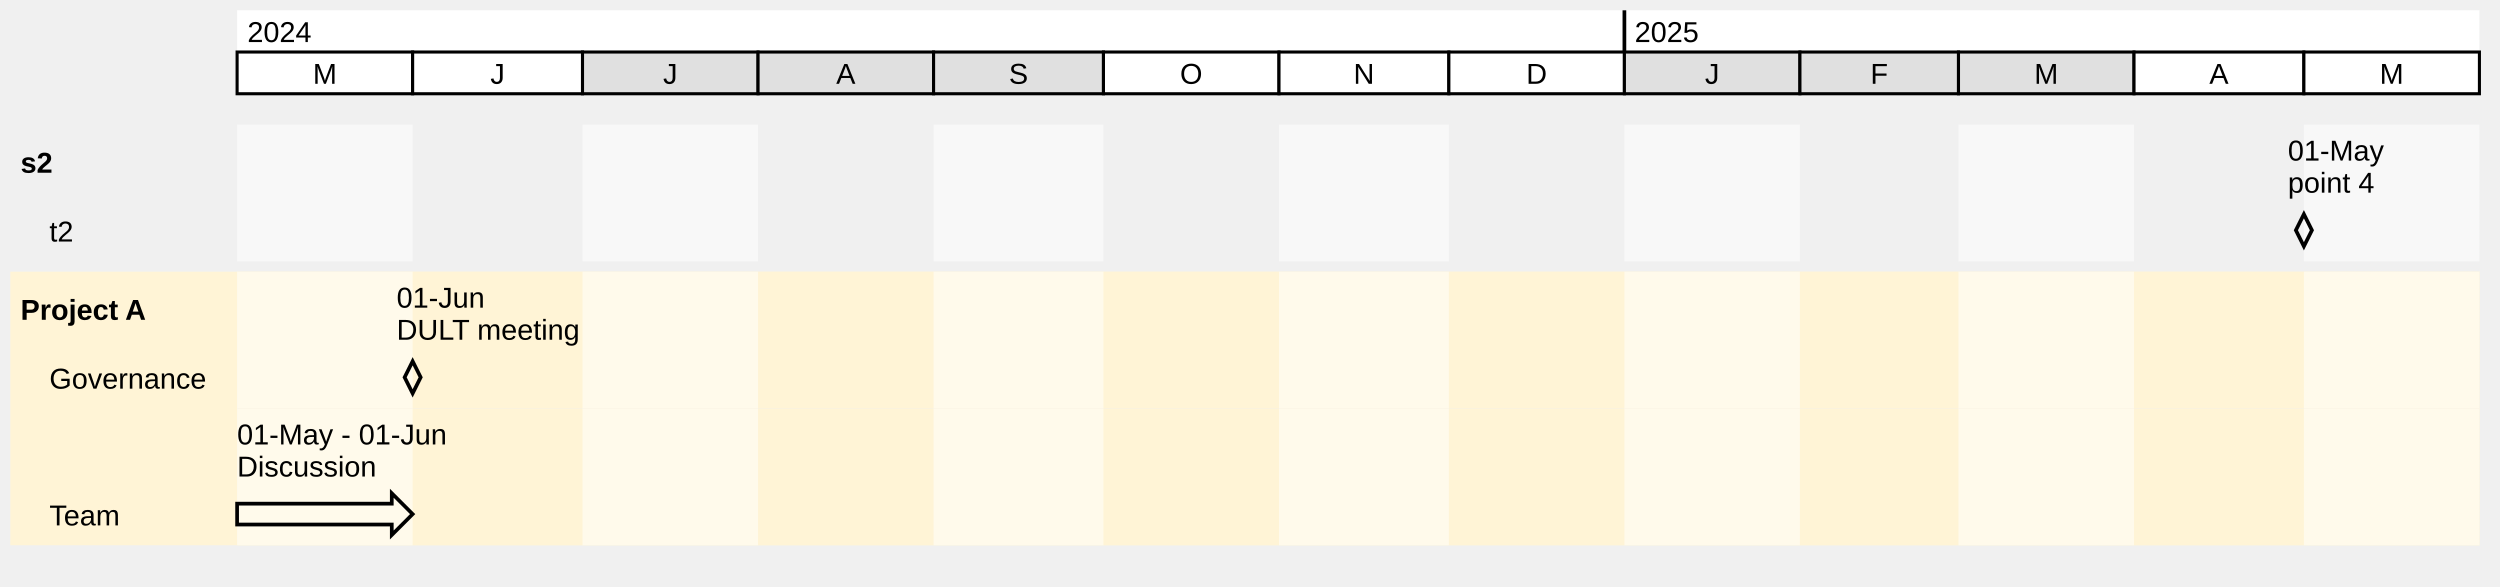
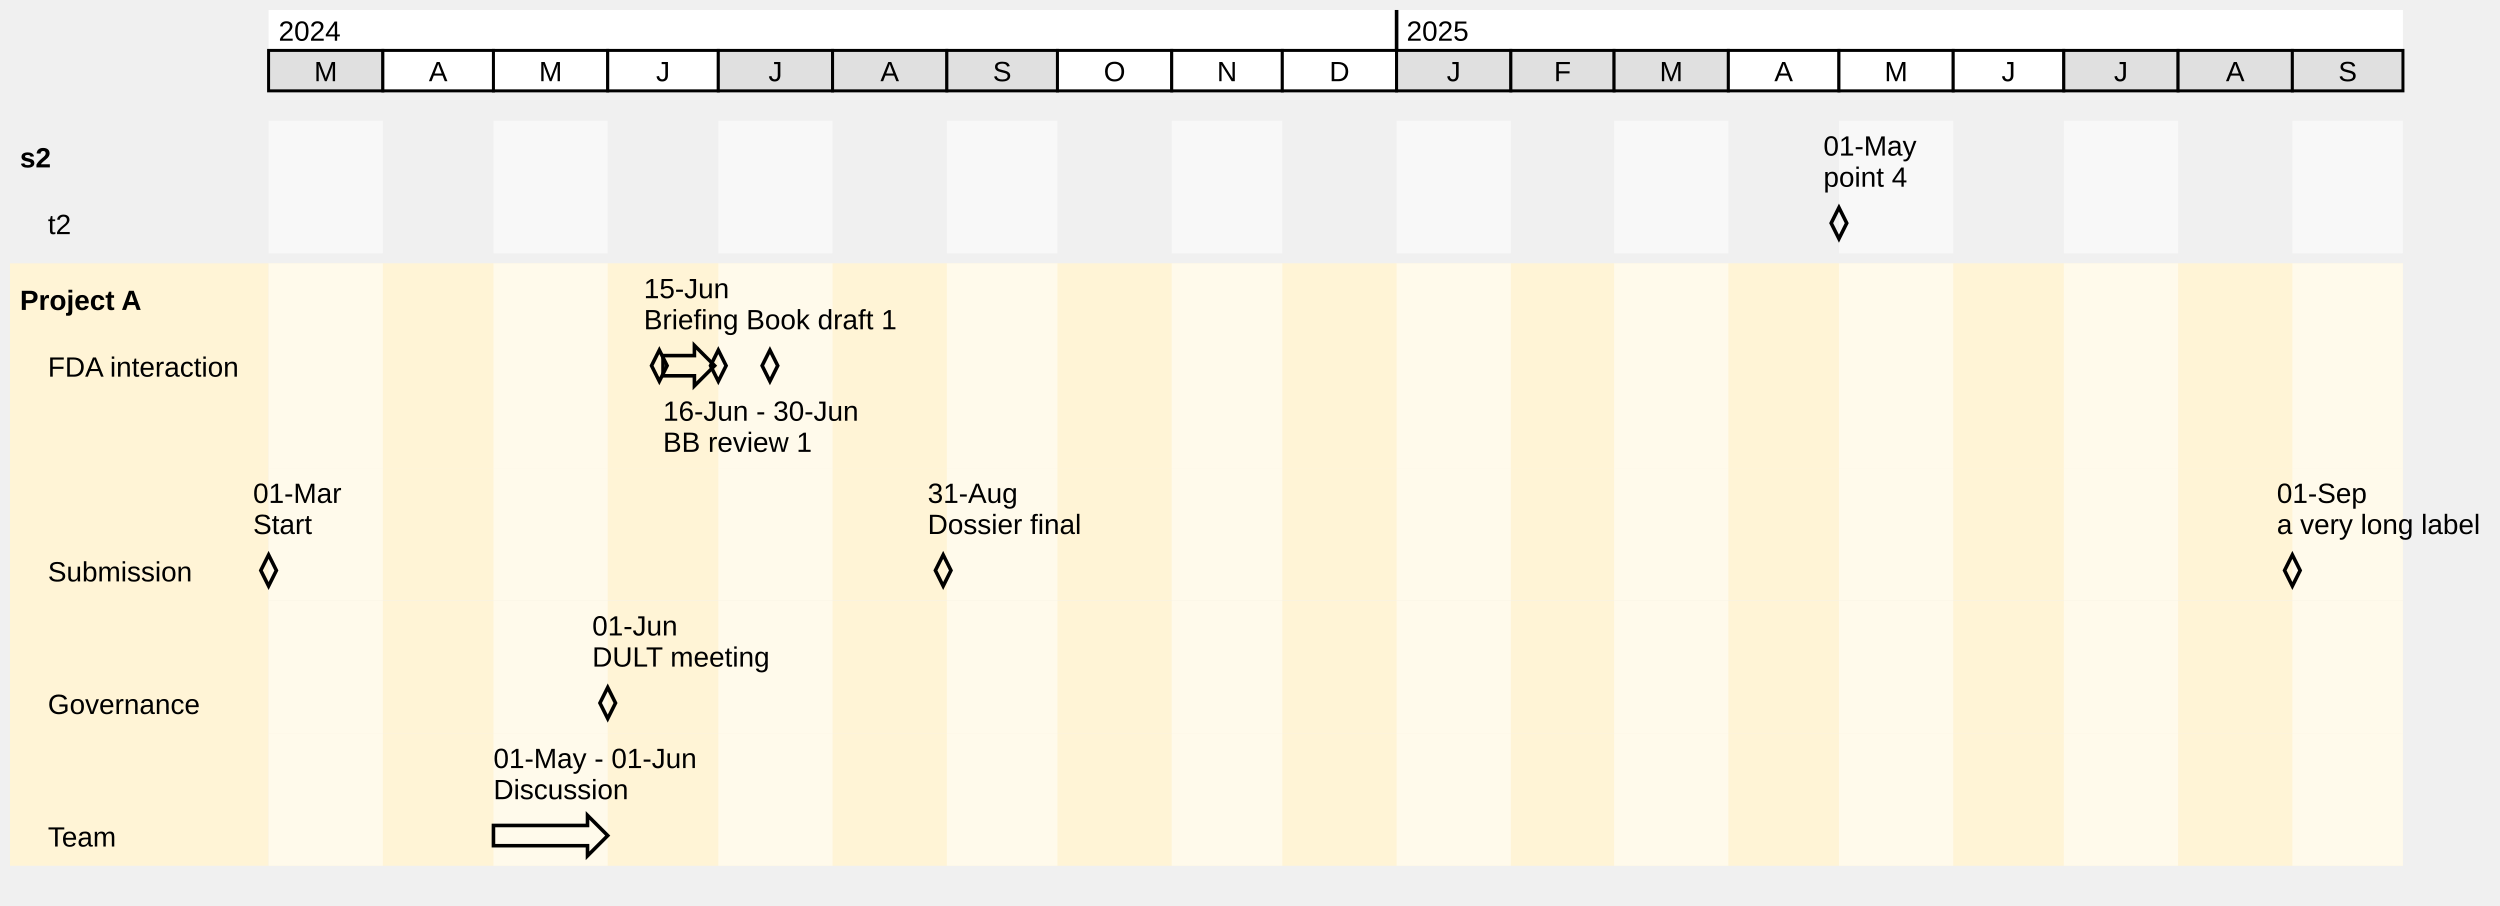
- <svg xmlns="http://www.w3.org/2000/svg" width="1215.0" height="285.0" viewbox="0 0 1200 0.221">
+ <svg xmlns="http://www.w3.org/2000/svg" width="1253.668" height="454.16" viewbox="0 0 1200 0.362">
  <style>text {font-family: Arial; font-size: 14.0px ;}</style>
  <rect x="5" y="5" width="1200" height="40.56" style="stroke:black;  stroke-width:0; fill:transparent; fill-opacity:1" />
  <text x="10" y="28.4" font-weight="bold" />
-   <rect x="115.234" y="5" width="1089.766" height="20.28" style="stroke:black;  stroke-width:0; fill:#f0f0f0; fill-opacity:1" />
-   <rect x="115.234" y="5" width="1089.766" height="20.28" style="stroke:transparent;  stroke-width:1; fill:white; fill-opacity:1" />
-   <text x="794.458" y="20.44" font-weight="normal">2025</text>
-   <line x1="789.458" y1="5" x2="789.458" y2="25.28" style="stroke:black; stroke-width:1.8; " />
-   <text x="120.234" y="20.44" font-weight="normal">2024</text>
+   <rect x="134.688" y="5" width="1070.312" height="20.28" style="stroke:black;  stroke-width:0; fill:#f0f0f0; fill-opacity:1" />
+   <rect x="134.688" y="5" width="1070.312" height="20.28" style="stroke:transparent;  stroke-width:1; fill:white; fill-opacity:1" />
+   <text x="139.688" y="20.44" font-weight="normal">2024</text>
+   <text x="705.345" y="20.44" font-weight="normal">2025</text>
+   <line x1="700.345" y1="5" x2="700.345" y2="25.28" style="stroke:black; stroke-width:1.8; " />
  <text x="24.0" y="30.64" font-weight="normal" />
-   <rect x="115.234" y="25.28" width="1089.766" height="20.28" style="stroke:black;  stroke-width:0; fill:#f0f0f0; fill-opacity:1" />
-   <rect x="115.234" y="25.28" width="1089.766" height="20.28" style="stroke:black;  stroke-width:0; fill:white; fill-opacity:1" />
-   <rect x="115.234" y="25.28" width="85.31" height="20.28" style="stroke:black;  stroke-width:1.5; fill:white; fill-opacity:1" />
-   <text x="152.061" y="40.72" font-weight="normal">M</text>
-   <rect x="200.544" y="25.28" width="82.558" height="20.28" style="stroke:black;  stroke-width:1.5; fill:white; fill-opacity:1" />
-   <text x="238.323" y="40.72" font-weight="normal">J</text>
-   <rect x="283.102" y="25.28" width="85.31" height="20.28" style="stroke:black;  stroke-width:1.5; fill:#e0e0e0; fill-opacity:1" />
-   <text x="322.257" y="40.72" font-weight="normal">J</text>
-   <rect x="368.412" y="25.28" width="85.31" height="20.28" style="stroke:black;  stroke-width:1.5; fill:#e0e0e0; fill-opacity:1" />
-   <text x="406.395" y="40.72" font-weight="normal">A</text>
-   <rect x="453.722" y="25.28" width="82.558" height="20.28" style="stroke:black;  stroke-width:1.5; fill:#e0e0e0; fill-opacity:1" />
-   <text x="490.329" y="40.72" font-weight="normal">S</text>
-   <rect x="536.28" y="25.28" width="85.31" height="20.28" style="stroke:black;  stroke-width:1.5; fill:white; fill-opacity:1" />
-   <text x="573.49" y="40.72" font-weight="normal">O</text>
-   <rect x="621.59" y="25.28" width="82.558" height="20.28" style="stroke:black;  stroke-width:1.5; fill:white; fill-opacity:1" />
-   <text x="657.814" y="40.72" font-weight="normal">N</text>
-   <rect x="704.148" y="25.28" width="85.31" height="20.28" style="stroke:black;  stroke-width:1.5; fill:white; fill-opacity:1" />
-   <text x="741.748" y="40.72" font-weight="normal">D</text>
-   <rect x="789.458" y="25.28" width="85.31" height="20.28" style="stroke:black;  stroke-width:1.5; fill:#e0e0e0; fill-opacity:1" />
-   <text x="828.613" y="40.72" font-weight="normal">J</text>
-   <rect x="874.768" y="25.28" width="77.054" height="20.28" style="stroke:black;  stroke-width:1.5; fill:#e0e0e0; fill-opacity:1" />
-   <text x="909.022" y="40.72" font-weight="normal">F</text>
-   <rect x="951.822" y="25.28" width="85.31" height="20.28" style="stroke:black;  stroke-width:1.5; fill:#e0e0e0; fill-opacity:1" />
-   <text x="988.649" y="40.72" font-weight="normal">M</text>
-   <rect x="1037.132" y="25.28" width="82.558" height="20.28" style="stroke:black;  stroke-width:1.5; fill:white; fill-opacity:1" />
-   <text x="1073.739" y="40.72" font-weight="normal">A</text>
-   <rect x="1119.69" y="25.28" width="85.31" height="20.28" style="stroke:black;  stroke-width:1.5; fill:white; fill-opacity:1" />
-   <text x="1156.517" y="40.72" font-weight="normal">M</text>
+   <rect x="134.688" y="25.28" width="1070.312" height="20.28" style="stroke:black;  stroke-width:0; fill:#f0f0f0; fill-opacity:1" />
+   <rect x="134.688" y="25.28" width="1070.312" height="20.28" style="stroke:black;  stroke-width:0; fill:white; fill-opacity:1" />
+   <rect x="134.688" y="25.28" width="57.305" height="20.28" style="stroke:black;  stroke-width:1.5; fill:#e0e0e0; fill-opacity:1" />
+   <text x="157.512" y="40.72" font-weight="normal">M</text>
+   <rect x="191.993" y="25.28" width="55.457" height="20.28" style="stroke:black;  stroke-width:1.5; fill:white; fill-opacity:1" />
+   <text x="215.049" y="40.72" font-weight="normal">A</text>
+   <rect x="247.449" y="25.28" width="57.305" height="20.28" style="stroke:black;  stroke-width:1.5; fill:white; fill-opacity:1" />
+   <text x="270.274" y="40.72" font-weight="normal">M</text>
+   <rect x="304.754" y="25.28" width="55.457" height="20.28" style="stroke:black;  stroke-width:1.5; fill:white; fill-opacity:1" />
+   <text x="328.983" y="40.72" font-weight="normal">J</text>
+   <rect x="360.211" y="25.28" width="57.305" height="20.28" style="stroke:black;  stroke-width:1.5; fill:#e0e0e0; fill-opacity:1" />
+   <text x="385.364" y="40.72" font-weight="normal">J</text>
+   <rect x="417.516" y="25.28" width="57.305" height="20.28" style="stroke:black;  stroke-width:1.5; fill:#e0e0e0; fill-opacity:1" />
+   <text x="441.497" y="40.72" font-weight="normal">A</text>
+   <rect x="474.821" y="25.28" width="55.457" height="20.28" style="stroke:black;  stroke-width:1.5; fill:#e0e0e0; fill-opacity:1" />
+   <text x="497.878" y="40.72" font-weight="normal">S</text>
+   <rect x="530.278" y="25.28" width="57.305" height="20.28" style="stroke:black;  stroke-width:1.5; fill:white; fill-opacity:1" />
+   <text x="553.485" y="40.72" font-weight="normal">O</text>
+   <rect x="587.583" y="25.28" width="55.457" height="20.28" style="stroke:black;  stroke-width:1.5; fill:white; fill-opacity:1" />
+   <text x="610.257" y="40.72" font-weight="normal">N</text>
+   <rect x="643.04" y="25.28" width="57.305" height="20.28" style="stroke:black;  stroke-width:1.5; fill:white; fill-opacity:1" />
+   <text x="666.638" y="40.72" font-weight="normal">D</text>
+   <rect x="700.345" y="25.28" width="57.305" height="20.28" style="stroke:black;  stroke-width:1.5; fill:#e0e0e0; fill-opacity:1" />
+   <text x="725.497" y="40.72" font-weight="normal">J</text>
+   <rect x="757.65" y="25.28" width="51.759" height="20.28" style="stroke:black;  stroke-width:1.5; fill:#e0e0e0; fill-opacity:1" />
+   <text x="779.256" y="40.72" font-weight="normal">F</text>
+   <rect x="809.41" y="25.28" width="57.305" height="20.28" style="stroke:black;  stroke-width:1.5; fill:#e0e0e0; fill-opacity:1" />
+   <text x="832.234" y="40.72" font-weight="normal">M</text>
+   <rect x="866.715" y="25.28" width="55.457" height="20.28" style="stroke:black;  stroke-width:1.5; fill:white; fill-opacity:1" />
+   <text x="889.771" y="40.72" font-weight="normal">A</text>
+   <rect x="922.171" y="25.28" width="57.305" height="20.28" style="stroke:black;  stroke-width:1.5; fill:white; fill-opacity:1" />
+   <text x="944.996" y="40.72" font-weight="normal">M</text>
+   <rect x="979.476" y="25.28" width="55.457" height="20.28" style="stroke:black;  stroke-width:1.5; fill:white; fill-opacity:1" />
+   <text x="1003.705" y="40.72" font-weight="normal">J</text>
+   <rect x="1034.933" y="25.28" width="57.305" height="20.28" style="stroke:black;  stroke-width:1.5; fill:#e0e0e0; fill-opacity:1" />
+   <text x="1060.086" y="40.72" font-weight="normal">J</text>
+   <rect x="1092.238" y="25.28" width="57.305" height="20.28" style="stroke:black;  stroke-width:1.5; fill:#e0e0e0; fill-opacity:1" />
+   <text x="1116.219" y="40.72" font-weight="normal">A</text>
+   <rect x="1149.543" y="25.28" width="55.457" height="20.28" style="stroke:black;  stroke-width:1.5; fill:#e0e0e0; fill-opacity:1" />
+   <text x="1172.6" y="40.72" font-weight="normal">S</text>
  <text x="24.0" y="50.92" font-weight="normal" />
  <rect x="5" y="60.56" width="1200" height="66.48" style="stroke:black;  stroke-width:0; fill:#f0f0f0; fill-opacity:1" />
  <text x="10" y="83.96" font-weight="bold">s2</text>
-   <rect x="115.234" y="60.56" width="1089.766" height="66.48" style="stroke:black;  stroke-width:0; fill:#f0f0f0; fill-opacity:1" />
-   <rect x="115.234" y="60.56" width="1089.766" height="66.48" style="stroke:transparent;  stroke-width:1; fill:#f0f0f0; fill-opacity:1" />
-   <rect x="115.234" y="60.56" width="85.31" height="66.48" style="stroke:black;  stroke-width:0; fill:white; fill-opacity:0.5" />
-   <rect x="283.102" y="60.56" width="85.31" height="66.48" style="stroke:black;  stroke-width:0; fill:white; fill-opacity:0.5" />
-   <rect x="453.722" y="60.56" width="82.558" height="66.48" style="stroke:black;  stroke-width:0; fill:white; fill-opacity:0.5" />
-   <rect x="621.59" y="60.56" width="82.558" height="66.48" style="stroke:black;  stroke-width:0; fill:white; fill-opacity:0.5" />
-   <rect x="789.458" y="60.56" width="85.31" height="66.48" style="stroke:black;  stroke-width:0; fill:white; fill-opacity:0.5" />
-   <rect x="951.822" y="60.56" width="85.31" height="66.48" style="stroke:black;  stroke-width:0; fill:white; fill-opacity:0.5" />
-   <rect x="1119.69" y="60.56" width="85.31" height="66.48" style="stroke:black;  stroke-width:0; fill:white; fill-opacity:0.5" />
-   <path d="M1115.786, 111.9 L1119.69, 104.092 L1123.594, 111.9 L1119.69, 119.708 L1115.786, 111.9 Z" style="stroke: black; fill: none; stroke-width:1.8; " />
-   <text x="1111.909" y="78.04" font-weight="normal">01-May</text>
-   <text x="1111.909" y="93.64" font-weight="normal">point 4</text>
+   <rect x="134.688" y="60.56" width="1070.312" height="66.48" style="stroke:black;  stroke-width:0; fill:#f0f0f0; fill-opacity:1" />
+   <rect x="134.688" y="60.56" width="1070.312" height="66.48" style="stroke:transparent;  stroke-width:1; fill:#f0f0f0; fill-opacity:1" />
+   <rect x="134.688" y="60.56" width="57.305" height="66.48" style="stroke:black;  stroke-width:0; fill:white; fill-opacity:0.5" />
+   <rect x="247.449" y="60.56" width="57.305" height="66.48" style="stroke:black;  stroke-width:0; fill:white; fill-opacity:0.5" />
+   <rect x="360.211" y="60.56" width="57.305" height="66.48" style="stroke:black;  stroke-width:0; fill:white; fill-opacity:0.5" />
+   <rect x="474.821" y="60.56" width="55.457" height="66.48" style="stroke:black;  stroke-width:0; fill:white; fill-opacity:0.5" />
+   <rect x="587.583" y="60.56" width="55.457" height="66.48" style="stroke:black;  stroke-width:0; fill:white; fill-opacity:0.5" />
+   <rect x="700.345" y="60.56" width="57.305" height="66.48" style="stroke:black;  stroke-width:0; fill:white; fill-opacity:0.5" />
+   <rect x="809.41" y="60.56" width="57.305" height="66.48" style="stroke:black;  stroke-width:0; fill:white; fill-opacity:0.5" />
+   <rect x="922.171" y="60.56" width="57.305" height="66.48" style="stroke:black;  stroke-width:0; fill:white; fill-opacity:0.5" />
+   <rect x="1034.933" y="60.56" width="57.305" height="66.48" style="stroke:black;  stroke-width:0; fill:white; fill-opacity:0.5" />
+   <rect x="1149.543" y="60.56" width="55.457" height="66.48" style="stroke:black;  stroke-width:0; fill:white; fill-opacity:0.5" />
+   <path d="M918.267, 111.9 L922.171, 104.092 L926.075, 111.9 L922.171, 119.708 L918.267, 111.9 Z" style="stroke: black; fill: none; stroke-width:1.8; " />
+   <text x="914.39" y="78.04" font-weight="normal">01-May</text>
+   <text x="914.39" y="93.64" font-weight="normal">point 4</text>
  <text x="24.0" y="117.4" font-weight="normal">t2</text>
-   <rect x="5" y="132.04" width="1200" height="132.96" style="stroke:black;  stroke-width:0; fill:#fff4d6; fill-opacity:1" />
+   <rect x="5" y="132.04" width="1200" height="302.12" style="stroke:black;  stroke-width:0; fill:#fff4d6; fill-opacity:1" />
  <text x="10" y="155.44" font-weight="bold">Project A</text>
-   <rect x="115.234" y="132.04" width="1089.766" height="66.48" style="stroke:black;  stroke-width:0; fill:#f0f0f0; fill-opacity:1" />
-   <rect x="115.234" y="132.04" width="1089.766" height="66.48" style="stroke:transparent;  stroke-width:1; fill:#fff4d6; fill-opacity:1" />
-   <rect x="115.234" y="132.04" width="85.31" height="66.48" style="stroke:black;  stroke-width:0; fill:white; fill-opacity:0.5" />
-   <rect x="283.102" y="132.04" width="85.31" height="66.48" style="stroke:black;  stroke-width:0; fill:white; fill-opacity:0.5" />
-   <rect x="453.722" y="132.04" width="82.558" height="66.48" style="stroke:black;  stroke-width:0; fill:white; fill-opacity:0.5" />
-   <rect x="621.59" y="132.04" width="82.558" height="66.48" style="stroke:black;  stroke-width:0; fill:white; fill-opacity:0.5" />
-   <rect x="789.458" y="132.04" width="85.31" height="66.48" style="stroke:black;  stroke-width:0; fill:white; fill-opacity:0.5" />
-   <rect x="951.822" y="132.04" width="85.31" height="66.48" style="stroke:black;  stroke-width:0; fill:white; fill-opacity:0.5" />
-   <rect x="1119.69" y="132.04" width="85.31" height="66.48" style="stroke:black;  stroke-width:0; fill:white; fill-opacity:0.5" />
-   <path d="M196.64, 183.38 L200.544, 175.572 L204.448, 183.38 L200.544, 191.188 L196.64, 183.38 Z" style="stroke: black; fill: none; stroke-width:1.8; " />
-   <text x="192.763" y="149.52" font-weight="normal">01-Jun</text>
-   <text x="192.763" y="165.12" font-weight="normal">DULT meeting</text>
-   <text x="24.0" y="188.88" font-weight="normal">Governance</text>
-   <rect x="115.234" y="198.52" width="1089.766" height="66.48" style="stroke:black;  stroke-width:0; fill:#f0f0f0; fill-opacity:1" />
-   <rect x="115.234" y="198.52" width="1089.766" height="66.48" style="stroke:transparent;  stroke-width:1; fill:#fff4d6; fill-opacity:1" />
-   <rect x="115.234" y="198.52" width="85.31" height="66.48" style="stroke:black;  stroke-width:0; fill:white; fill-opacity:0.5" />
-   <rect x="283.102" y="198.52" width="85.31" height="66.48" style="stroke:black;  stroke-width:0; fill:white; fill-opacity:0.5" />
-   <rect x="453.722" y="198.52" width="82.558" height="66.48" style="stroke:black;  stroke-width:0; fill:white; fill-opacity:0.5" />
-   <rect x="621.59" y="198.52" width="82.558" height="66.48" style="stroke:black;  stroke-width:0; fill:white; fill-opacity:0.5" />
-   <rect x="789.458" y="198.52" width="85.31" height="66.48" style="stroke:black;  stroke-width:0; fill:white; fill-opacity:0.5" />
-   <rect x="951.822" y="198.52" width="85.31" height="66.48" style="stroke:black;  stroke-width:0; fill:white; fill-opacity:0.5" />
-   <rect x="1119.69" y="198.52" width="85.31" height="66.48" style="stroke:black;  stroke-width:0; fill:white; fill-opacity:0.5" />
-   <path d="M115.234, 254.93 L115.234, 244.79 L190.404, 244.79 L190.404, 239.72 L200.544, 249.86 L190.404, 260 L190.404, 254.93 L115.234, 254.93 Z" style="stroke: black; fill: none; stroke-width:1.8; " />
-   <text x="115.234" y="216" font-weight="normal">01-May - 01-Jun</text>
-   <text x="115.234" y="231.6" font-weight="normal">Discussion</text>
-   <text x="24.0" y="255.36" font-weight="normal">Team</text>
+   <rect x="134.688" y="132.04" width="1070.312" height="102.68" style="stroke:black;  stroke-width:0; fill:#f0f0f0; fill-opacity:1" />
+   <rect x="134.688" y="132.04" width="1070.312" height="102.68" style="stroke:transparent;  stroke-width:1; fill:#fff4d6; fill-opacity:1" />
+   <rect x="134.688" y="132.04" width="57.305" height="102.68" style="stroke:black;  stroke-width:0; fill:white; fill-opacity:0.5" />
+   <rect x="247.449" y="132.04" width="57.305" height="102.68" style="stroke:black;  stroke-width:0; fill:white; fill-opacity:0.5" />
+   <rect x="360.211" y="132.04" width="57.305" height="102.68" style="stroke:black;  stroke-width:0; fill:white; fill-opacity:0.5" />
+   <rect x="474.821" y="132.04" width="55.457" height="102.68" style="stroke:black;  stroke-width:0; fill:white; fill-opacity:0.5" />
+   <rect x="587.583" y="132.04" width="55.457" height="102.68" style="stroke:black;  stroke-width:0; fill:white; fill-opacity:0.5" />
+   <rect x="700.345" y="132.04" width="57.305" height="102.68" style="stroke:black;  stroke-width:0; fill:white; fill-opacity:0.5" />
+   <rect x="809.41" y="132.04" width="57.305" height="102.68" style="stroke:black;  stroke-width:0; fill:white; fill-opacity:0.5" />
+   <rect x="922.171" y="132.04" width="57.305" height="102.68" style="stroke:black;  stroke-width:0; fill:white; fill-opacity:0.5" />
+   <rect x="1034.933" y="132.04" width="57.305" height="102.68" style="stroke:black;  stroke-width:0; fill:white; fill-opacity:0.5" />
+   <rect x="1149.543" y="132.04" width="55.457" height="102.68" style="stroke:black;  stroke-width:0; fill:white; fill-opacity:0.5" />
+   <path d="M326.73, 183.38 L330.634, 175.572 L334.538, 183.38 L330.634, 191.188 L326.73, 183.38 Z" style="stroke: black; fill: none; stroke-width:1.8; " />
+   <path d="M332.483, 188.45 L332.483, 178.31 L348.222, 178.31 L348.222, 173.24 L358.362, 183.38 L348.222, 193.52 L348.222, 188.45 L332.483, 188.45 Z" style="stroke: black; fill: none; stroke-width:1.8; " />
+   <path d="M356.307, 183.38 L360.211, 175.572 L364.115, 183.38 L360.211, 191.188 L356.307, 183.38 Z" style="stroke: black; fill: none; stroke-width:1.8; " />
+   <path d="M382.187, 183.38 L386.091, 175.572 L389.995, 183.38 L386.091, 191.188 L382.187, 183.38 Z" style="stroke: black; fill: none; stroke-width:1.8; " />
+   <text x="322.853" y="149.52" font-weight="normal">15-Jun</text>
+   <text x="322.853" y="165.12" font-weight="normal">Briefing Book draft 1</text>
+   <text x="332.483" y="211" font-weight="normal">16-Jun - 30-Jun</text>
+   <text x="332.483" y="226.6" font-weight="normal">BB review 1</text>
+   <text x="24.0" y="188.88" font-weight="normal">FDA interaction</text>
+   <rect x="134.688" y="234.72" width="1070.312" height="66.48" style="stroke:black;  stroke-width:0; fill:#f0f0f0; fill-opacity:1" />
+   <rect x="134.688" y="234.72" width="1070.312" height="66.48" style="stroke:transparent;  stroke-width:1; fill:#fff4d6; fill-opacity:1" />
+   <rect x="134.688" y="234.72" width="57.305" height="66.48" style="stroke:black;  stroke-width:0; fill:white; fill-opacity:0.5" />
+   <rect x="247.449" y="234.72" width="57.305" height="66.48" style="stroke:black;  stroke-width:0; fill:white; fill-opacity:0.5" />
+   <rect x="360.211" y="234.72" width="57.305" height="66.48" style="stroke:black;  stroke-width:0; fill:white; fill-opacity:0.5" />
+   <rect x="474.821" y="234.72" width="55.457" height="66.48" style="stroke:black;  stroke-width:0; fill:white; fill-opacity:0.5" />
+   <rect x="587.583" y="234.72" width="55.457" height="66.48" style="stroke:black;  stroke-width:0; fill:white; fill-opacity:0.5" />
+   <rect x="700.345" y="234.72" width="57.305" height="66.48" style="stroke:black;  stroke-width:0; fill:white; fill-opacity:0.5" />
+   <rect x="809.41" y="234.72" width="57.305" height="66.48" style="stroke:black;  stroke-width:0; fill:white; fill-opacity:0.5" />
+   <rect x="922.171" y="234.72" width="57.305" height="66.48" style="stroke:black;  stroke-width:0; fill:white; fill-opacity:0.5" />
+   <rect x="1034.933" y="234.72" width="57.305" height="66.48" style="stroke:black;  stroke-width:0; fill:white; fill-opacity:0.5" />
+   <rect x="1149.543" y="234.72" width="55.457" height="66.48" style="stroke:black;  stroke-width:0; fill:white; fill-opacity:0.5" />
+   <path d="M130.784, 286.06 L134.688, 278.252 L138.591, 286.06 L134.688, 293.868 L130.784, 286.06 Z" style="stroke: black; fill: none; stroke-width:1.8; " />
+   <path d="M469.069, 286.06 L472.973, 278.252 L476.877, 286.06 L472.973, 293.868 L469.069, 286.06 Z" style="stroke: black; fill: none; stroke-width:1.8; " />
+   <path d="M1145.639, 286.06 L1149.543, 278.252 L1153.447, 286.06 L1149.543, 293.868 L1145.639, 286.06 Z" style="stroke: black; fill: none; stroke-width:1.8; " />
+   <text x="126.906" y="252.2" font-weight="normal">01-Mar</text>
+   <text x="126.906" y="267.8" font-weight="normal">Start</text>
+   <text x="465.192" y="252.2" font-weight="normal">31-Aug</text>
+   <text x="465.192" y="267.8" font-weight="normal">Dossier final</text>
+   <text x="1141.762" y="252.2" font-weight="normal">01-Sep</text>
+   <text x="1141.762" y="267.8" font-weight="normal">a very long label</text>
+   <text x="24.0" y="291.56" font-weight="normal">Submission</text>
+   <rect x="134.688" y="301.2" width="1070.312" height="66.48" style="stroke:black;  stroke-width:0; fill:#f0f0f0; fill-opacity:1" />
+   <rect x="134.688" y="301.2" width="1070.312" height="66.48" style="stroke:transparent;  stroke-width:1; fill:#fff4d6; fill-opacity:1" />
+   <rect x="134.688" y="301.2" width="57.305" height="66.48" style="stroke:black;  stroke-width:0; fill:white; fill-opacity:0.5" />
+   <rect x="247.449" y="301.2" width="57.305" height="66.48" style="stroke:black;  stroke-width:0; fill:white; fill-opacity:0.5" />
+   <rect x="360.211" y="301.2" width="57.305" height="66.48" style="stroke:black;  stroke-width:0; fill:white; fill-opacity:0.5" />
+   <rect x="474.821" y="301.2" width="55.457" height="66.48" style="stroke:black;  stroke-width:0; fill:white; fill-opacity:0.5" />
+   <rect x="587.583" y="301.2" width="55.457" height="66.48" style="stroke:black;  stroke-width:0; fill:white; fill-opacity:0.5" />
+   <rect x="700.345" y="301.2" width="57.305" height="66.48" style="stroke:black;  stroke-width:0; fill:white; fill-opacity:0.5" />
+   <rect x="809.41" y="301.2" width="57.305" height="66.48" style="stroke:black;  stroke-width:0; fill:white; fill-opacity:0.5" />
+   <rect x="922.171" y="301.2" width="57.305" height="66.48" style="stroke:black;  stroke-width:0; fill:white; fill-opacity:0.5" />
+   <rect x="1034.933" y="301.2" width="57.305" height="66.48" style="stroke:black;  stroke-width:0; fill:white; fill-opacity:0.5" />
+   <rect x="1149.543" y="301.2" width="55.457" height="66.48" style="stroke:black;  stroke-width:0; fill:white; fill-opacity:0.5" />
+   <path d="M300.851, 352.54 L304.754, 344.732 L308.658, 352.54 L304.754, 360.348 L300.851, 352.54 Z" style="stroke: black; fill: none; stroke-width:1.8; " />
+   <text x="296.973" y="318.68" font-weight="normal">01-Jun</text>
+   <text x="296.973" y="334.28" font-weight="normal">DULT meeting</text>
+   <text x="24.0" y="358.04" font-weight="normal">Governance</text>
+   <rect x="134.688" y="367.68" width="1070.312" height="66.48" style="stroke:black;  stroke-width:0; fill:#f0f0f0; fill-opacity:1" />
+   <rect x="134.688" y="367.68" width="1070.312" height="66.48" style="stroke:transparent;  stroke-width:1; fill:#fff4d6; fill-opacity:1" />
+   <rect x="134.688" y="367.68" width="57.305" height="66.48" style="stroke:black;  stroke-width:0; fill:white; fill-opacity:0.5" />
+   <rect x="247.449" y="367.68" width="57.305" height="66.48" style="stroke:black;  stroke-width:0; fill:white; fill-opacity:0.5" />
+   <rect x="360.211" y="367.68" width="57.305" height="66.48" style="stroke:black;  stroke-width:0; fill:white; fill-opacity:0.5" />
+   <rect x="474.821" y="367.68" width="55.457" height="66.48" style="stroke:black;  stroke-width:0; fill:white; fill-opacity:0.5" />
+   <rect x="587.583" y="367.68" width="55.457" height="66.48" style="stroke:black;  stroke-width:0; fill:white; fill-opacity:0.5" />
+   <rect x="700.345" y="367.68" width="57.305" height="66.48" style="stroke:black;  stroke-width:0; fill:white; fill-opacity:0.5" />
+   <rect x="809.41" y="367.68" width="57.305" height="66.48" style="stroke:black;  stroke-width:0; fill:white; fill-opacity:0.5" />
+   <rect x="922.171" y="367.68" width="57.305" height="66.48" style="stroke:black;  stroke-width:0; fill:white; fill-opacity:0.5" />
+   <rect x="1034.933" y="367.68" width="57.305" height="66.48" style="stroke:black;  stroke-width:0; fill:white; fill-opacity:0.5" />
+   <rect x="1149.543" y="367.68" width="55.457" height="66.48" style="stroke:black;  stroke-width:0; fill:white; fill-opacity:0.5" />
+   <path d="M247.449, 424.09 L247.449, 413.95 L294.614, 413.95 L294.614, 408.88 L304.754, 419.02 L294.614, 429.16 L294.614, 424.09 L247.449, 424.09 Z" style="stroke: black; fill: none; stroke-width:1.8; " />
+   <text x="247.449" y="385.16" font-weight="normal">01-May - 01-Jun</text>
+   <text x="247.449" y="400.76" font-weight="normal">Discussion</text>
+   <text x="24.0" y="424.52" font-weight="normal">Team</text>
</svg>
